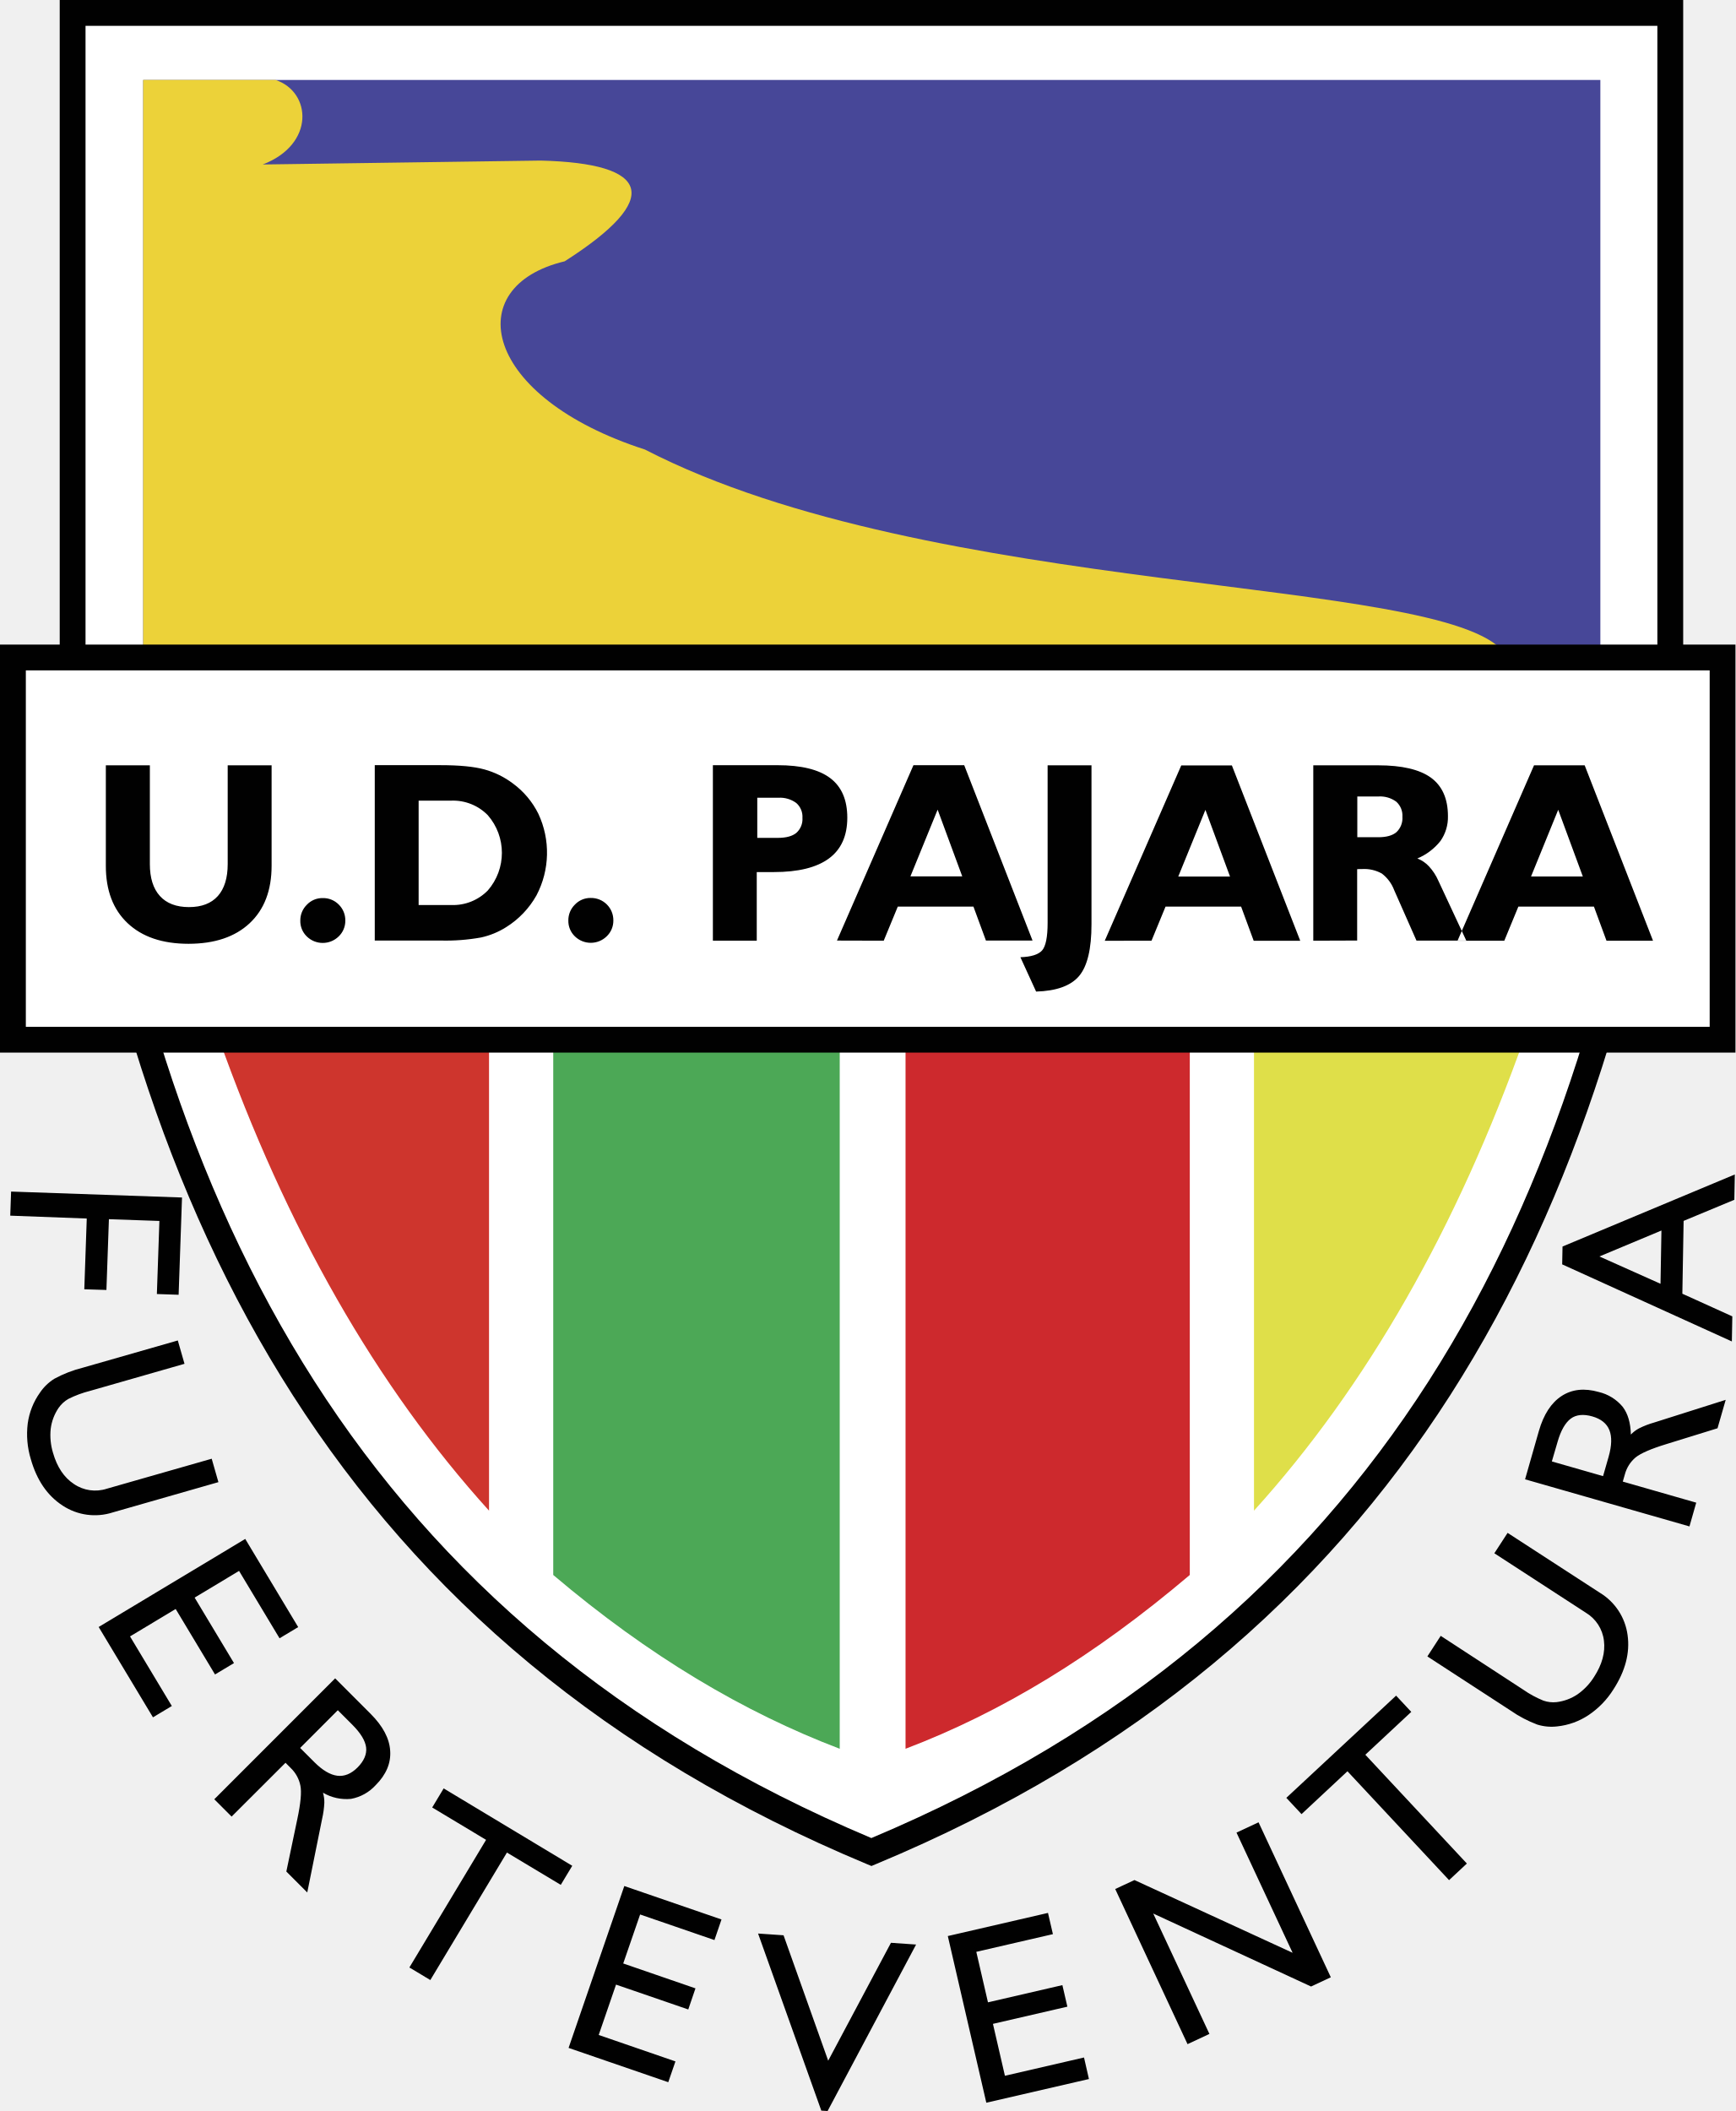
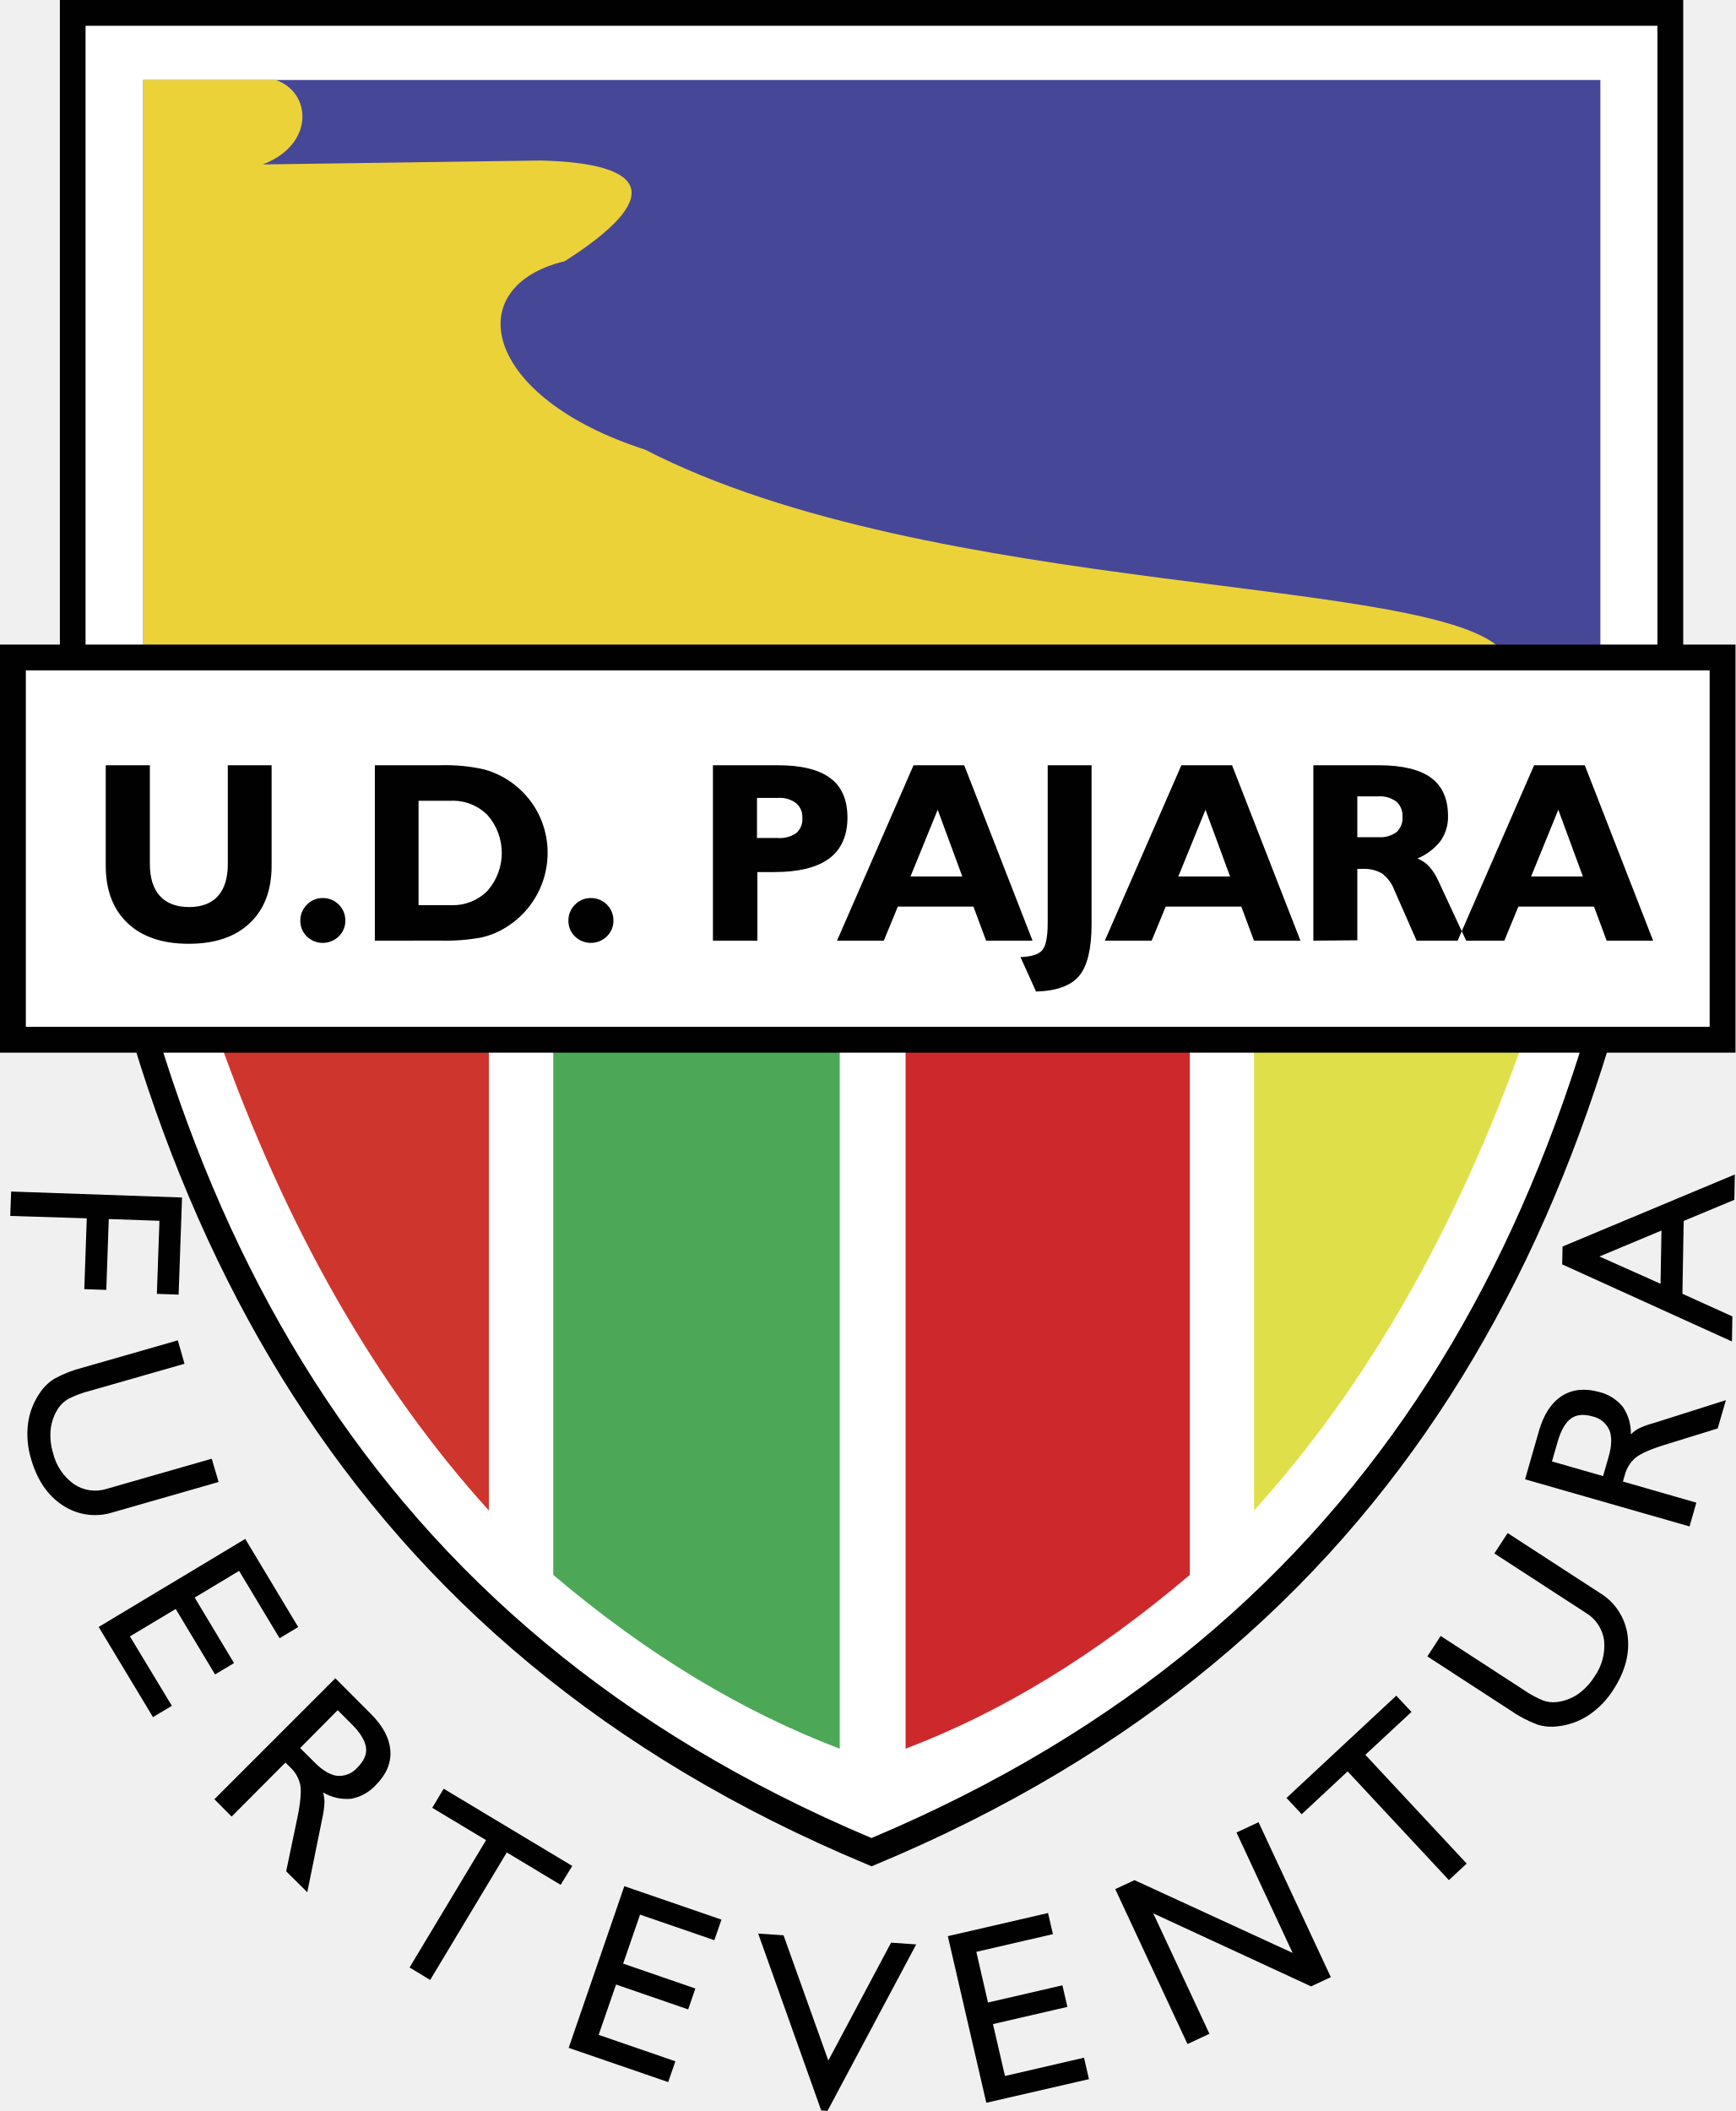
- <svg xmlns="http://www.w3.org/2000/svg" id="Capa_1" data-name="Capa 1" viewBox="0 0 564.08 686.11">
+ <svg xmlns="http://www.w3.org/2000/svg" id="Capa_1" data-name="Capa 1" viewBox="0 0 410.98 499.89">
  <defs>
    <style>.cls-1,.cls-9{fill:#010101;}.cls-2{fill:#fff;}.cls-3{fill:#dfdf49;}.cls-3,.cls-4,.cls-5,.cls-6,.cls-7,.cls-8,.cls-9{fill-rule:evenodd;}.cls-4{fill:#ce352d;}.cls-5{fill:#cd292d;}.cls-6{fill:#4ca856;}.cls-7{fill:#474798;}.cls-8{fill:#ecd239;}</style>
  </defs>
-   <path class="cls-1" d="M39.2,77.89H562.69V301.47l-.05.38c-11,87-34.13,164.68-75.68,229.52s-101.71,117-186.51,152.33l-1.6.67-1.61-.67c-84.78-35.36-144.83-87.34-186.47-152.33C69.22,466.54,46.09,388.83,35.06,301.86l-.05-.39V77.89Z" transform="translate(-15.6 -77.89)" />
-   <path class="cls-2" d="M554.3,86.28H43.4V301.19c10.9,85.62,33.65,162,74.42,225.66,40.47,63.17,98.79,113.8,181,148.44C381.1,640.65,439.43,590,479.91,526.85c40.77-63.62,63.51-140,74.39-225.66V86.28Z" transform="translate(-15.6 -77.89)" />
-   <path class="cls-3" d="M423.19,414.88h88q-33.12,93.36-88,154Z" transform="translate(-15.6 -77.89)" />
-   <path class="cls-4" d="M174.55,414.88h-88q33.12,93.36,88,154Z" transform="translate(-15.6 -77.89)" />
-   <path class="cls-5" d="M309.93,414.88h92.39v174.9c-31.16,26.42-61.24,44.64-92.39,56.49Z" transform="translate(-15.6 -77.89)" />
-   <path class="cls-6" d="M288.54,414.88H195.42v174.9c31.16,26.42,62,44.64,93.12,56.49Z" transform="translate(-15.6 -77.89)" />
-   <path class="cls-7" d="M62.14,103.88H535.77v186H62.14Z" transform="translate(-15.6 -77.89)" />
-   <path class="cls-8" d="M62.14,103.88H105.2c11.65,3.91,12.86,20.93-4.2,27.47l90.31-1.27c35.66.87,40,12.22,7.83,32.74C164.86,171,172.44,207,225.23,224c93.84,48.4,258.67,40.69,279.22,65.86H62.14Z" transform="translate(-15.6 -77.89)" />
-   <path class="cls-9" d="M19.21,465.17l55.55,1.93-1.1,31.61-7.07-.24.82-23.75L51,474.15l-.81,23L43,496.93l.8-23L18.93,473l.28-7.86Zm54.18,48.38,2.18,7.6L44.9,529.94a34.61,34.61,0,0,0-7.09,2.63,9.84,9.84,0,0,0-3.17,2.92,15.45,15.45,0,0,0-2.56,6.8,19.74,19.74,0,0,0,.74,7.76q2,7,6.8,10.16a12.22,12.22,0,0,0,10.69,1.54L84.41,552l2.18,7.61-34.34,9.84a19,19,0,0,1-16.31-2.23C31,564,27.57,559,25.61,552.12a28,28,0,0,1-1-11.56,22.5,22.5,0,0,1,4-10.07,15.48,15.48,0,0,1,4.69-4.5,39.18,39.18,0,0,1,9.15-3.56l31-8.88ZM47.67,606.69l47.64-28.62,17.21,28.65-6.06,3.64L93.3,588.46l-14.44,8.68,12.79,21.28-6.16,3.7L72.7,600.84l-14.84,8.91,13.59,22.62-6.13,3.68L47.67,606.69Zm37.57,56,39.3-39.31,11.51,11.52q6,6,6.37,12c.29,4-1.29,7.77-4.71,11.19a14.31,14.31,0,0,1-8,4.46,15.07,15.07,0,0,1-9.13-2,10.82,10.82,0,0,1,.44,3.27,29.7,29.7,0,0,1-.72,5.21l-4.83,23.94-6.8-6.8,3.57-17.05c1.09-5.13,1.43-8.76,1-10.86a10.81,10.81,0,0,0-3.16-5.75l-1.68-1.69L90.88,668.31l-5.64-5.64ZM113.16,646l4.66,4.66c2.62,2.61,5.09,4.07,7.39,4.37s4.53-.61,6.6-2.68,3.06-4.31,2.79-6.51-1.78-4.69-4.53-7.43l-4.67-4.67L113.16,646Zm35.53,71.31,24.9-41.44-17.51-10.52,3.73-6.2L201.6,684.3l-3.73,6.2L180.37,680l-24.9,41.44-6.78-4.07Zm51.74,26.12,18.09-52.55,31.59,10.87-2.29,6.69-24.16-8.31-5.49,15.92,23.48,8.09L239.31,731l-23.48-8.08-5.63,16.37,24.94,8.59-2.33,6.76-32.38-11.14Zm82.11,20.41L262,706.32l8.28.57,14.51,40.76,20.4-38.32,8.17.57L284.6,764l-2.06-.12Zm53.64-2.55-12.51-54.15,32.56-7.52,1.6,6.9-24.9,5.75,3.79,16.41,24.19-5.59,1.62,7-24.19,5.59,3.89,16.87,25.71-5.94,1.6,7-33.36,7.7Zm65.39-19.06-23.49-50.38,6.26-2.91,51.4,23.64L417.5,673.51l7.17-3.34,23.49,50.37-6.42,3-51.3-23.72,18.26,39.13-7.13,3.33Zm85-53.29-33-35.36-14.93,13.93-4.94-5.29L469.38,629l4.93,5.28-14.93,13.93,33,35.36L486.56,689Zm-7-72.73,4.31-6.64L510.61,627a33.64,33.64,0,0,0,6.64,3.62,9.78,9.78,0,0,0,4.28.49,15.49,15.49,0,0,0,6.81-2.53,19.65,19.65,0,0,0,5.38-5.66q3.93-6.06,3.21-11.79a12.27,12.27,0,0,0-5.86-9.07l-29.76-19.33,4.31-6.63,30,19.47a19,19,0,0,1,9,13.76Q545.83,618,540,627a27.77,27.77,0,0,1-8.08,8.33A22.59,22.59,0,0,1,521.74,639a15.57,15.57,0,0,1-6.47-.59,39.39,39.39,0,0,1-8.69-4.57l-27-17.56ZM564.73,574,511.3,558.69,515.78,543q2.33-8.09,7.4-11.39c3.38-2.2,7.42-2.63,12.07-1.3a14.39,14.39,0,0,1,7.79,4.83c1.68,2.22,2.56,5.23,2.64,9a10.89,10.89,0,0,1,2.64-2,28,28,0,0,1,4.91-1.9l23.28-7.38-2.66,9.24-16.64,5.15c-5,1.53-8.36,3-10,4.34a10.84,10.84,0,0,0-3.49,5.55l-.66,2.29,23.87,6.85L564.73,574Zm-28.08-16.35,1.82-6.35c1-3.55,1.09-6.42.24-8.58s-2.72-3.66-5.55-4.47-5.25-.6-7,.71-3.24,3.83-4.3,7.57L520,552.88l16.66,4.78Zm18.67-62.51.3-17.31-20.16,8.43,19.86,8.88Zm23.19,18.74-55.15-25.05.11-5.8,56-23.42-.15,8.23-16.49,6.86-.41,23.67,16.24,7.36-.15,8.15Z" transform="translate(-15.6 -77.89)" />
-   <path class="cls-1" d="M19.79,287.39H579.68V420H15.6V287.39Z" transform="translate(-15.6 -77.89)" />
-   <path class="cls-2" d="M571.29,295.78H24V411.63h547.3V295.78Z" transform="translate(-15.6 -77.89)" />
-   <path class="cls-9" d="M103.88,326.62v32.64q0,12-7.12,18.68t-19.86,6.7q-12.72,0-19.82-6.7T50,359.26V326.62H64.31V358.7q0,6.8,3.25,10.39c2.17,2.41,5.34,3.62,9.46,3.62s7.23-1.2,9.37-3.58,3.22-5.88,3.22-10.43V326.62Zm9.33,50.49a7.11,7.11,0,0,1,2.12-5.16,6.92,6.92,0,0,1,5.17-2.17,7.07,7.07,0,0,1,5.21,2.11,7.14,7.14,0,0,1,2.13,5.23,7,7,0,0,1-2.16,5.13,7.41,7.41,0,0,1-10.36,0,6.91,6.91,0,0,1-2.11-5.15Zm38.46-39v33.93h10.64a15.79,15.79,0,0,0,11.84-4.73,18.63,18.63,0,0,0,0-24.47,15.79,15.79,0,0,0-11.84-4.73Zm-14.26,45.47v-57h21.38q9.18,0,14.23,1.38a27.42,27.42,0,0,1,9.29,4.57,27.14,27.14,0,0,1,8.27,9.84,29.81,29.81,0,0,1-.6,26.52,28.77,28.77,0,0,1-9.91,10.37,25.38,25.38,0,0,1-8.1,3.32,64.36,64.36,0,0,1-13.18,1Zm62.92-6.51a7.11,7.11,0,0,1,2.12-5.16,6.92,6.92,0,0,1,5.17-2.17,7.22,7.22,0,0,1,7.34,7.34,7,7,0,0,1-2.16,5.13,7.41,7.41,0,0,1-10.36,0,6.93,6.93,0,0,1-2.11-5.15Zm68.09-26.86c2.69,0,4.69-.54,6-1.6a6,6,0,0,0,2-4.91,5.91,5.91,0,0,0-2-4.82,8.91,8.91,0,0,0-5.83-1.71h-6.85v13.05h6.77Zm-21.11,33.38v-57h21q11.57,0,17.13,4.19T291,343.65q0,8.88-6,13.28t-17.89,4.4h-5.54v22.29H247.31Zm64.22-20.87h16.83l-8-21.68-8.84,21.68Zm-23.89,20.87,24.86-57H329l22.21,57H336.06L332,372.55H307.41l-4.57,11.08ZM347.26,389c3.5-.11,5.86-.86,7.05-2.2s1.8-4.35,1.8-9V326.62h14.26v51.67q0,12-4,16.78c-2.69,3.21-7.38,4.91-14,5.1L347.26,389Zm51.31-26.21H415.4l-8-21.68Zm-23.89,20.87,24.87-57H416l22.22,57H423.09L419,372.55H394.44l-4.56,11.08ZM463.61,350c2.62,0,4.6-.55,5.88-1.64a6.26,6.26,0,0,0,1.94-5,6.07,6.07,0,0,0-2-4.91,8.86,8.86,0,0,0-5.81-1.69h-6.85V350Zm-21.15,33.63v-57h21.06q11.6,0,17.16,4c3.69,2.68,5.55,6.87,5.55,12.51a13.45,13.45,0,0,1-2.44,8.09,18.81,18.81,0,0,1-7.51,5.68,10,10,0,0,1,3.81,2.59,16.88,16.88,0,0,1,3,4.59l9.1,19.51H476l-7.25-16.41a12.14,12.14,0,0,0-4-5.38,11.71,11.71,0,0,0-6.36-1.47l-.86,0c-.34,0-.62.05-.81.05v23.19Zm70.78-20.87h16.83l-8-21.68Zm-23.89,20.87,24.86-57h16.46l22.21,57H537.76l-4.08-11.08H509.12l-4.57,11.08Z" transform="translate(-15.6 -77.89)" />
+   <path class="cls-1" d="M61.43.06H442.84V163l0,.28c-8,63.37-24.87,120-55.14,167.23s-74.1,85.22-135.88,111l-1.17.49-1.18-.49c-61.76-25.76-105.52-63.63-135.86-111S66.45,226.6,58.41,163.23l0-.28V.06Z" transform="translate(-44.23 -0.06)" />
+   <path class="cls-2" d="M436.73,6.17H64.49V162.75C72.43,225.13,89,280.81,118.71,327.16c29.49,46,72,82.92,131.9,108.15C310.53,410.08,353,373.18,382.52,327.16c29.71-46.35,46.28-102,54.21-164.41V6.17Z" transform="translate(-44.23 -0.06)" />
+   <path class="cls-3" d="M341.2,245.58h64.13q-24.12,68-64.13,112.17Z" transform="translate(-44.23 -0.06)" />
+   <path class="cls-4" d="M160,245.58H95.91Q120,313.61,160,357.75Z" transform="translate(-44.23 -0.06)" />
+   <path class="cls-5" d="M258.68,245.58H326V373c-22.71,19.25-44.63,32.52-67.32,41.16Z" transform="translate(-44.23 -0.06)" />
+   <path class="cls-6" d="M243.09,245.58H175.25V373c22.7,19.25,45.15,32.52,67.84,41.16Z" transform="translate(-44.23 -0.06)" />
+   <path class="cls-7" d="M78.15,19H423.22V154.5H78.15Z" transform="translate(-44.23 -0.06)" />
+   <path class="cls-8" d="M78.15,19h31.37c8.48,2.85,9.36,15.25-3.06,20l65.8-.93c26,.64,29.15,8.9,5.7,23.85-25,6-19.45,32.22,19,44.6,68.37,35.26,188.46,29.64,203.44,48H78.15Z" transform="translate(-44.23 -0.06)" />
+   <path class="cls-9" d="M46.87,282.22l40.47,1.41-.81,23-5.15-.18.61-17.3-12-.42-.59,16.78-5.21-.18.59-16.77L46.66,288l.21-5.73Zm39.47,35.25L87.93,323l-22.35,6.4a24.39,24.39,0,0,0-5.16,1.92,7.24,7.24,0,0,0-2.32,2.12,11.35,11.35,0,0,0-1.86,5,14.41,14.41,0,0,0,.54,5.66,12.69,12.69,0,0,0,4.95,7.4,9,9,0,0,0,7.79,1.12l24.85-7.13L96,351l-25,7.17a13.84,13.84,0,0,1-11.88-1.62q-5.37-3.49-7.53-11a20.22,20.22,0,0,1-.72-8.43,16.48,16.48,0,0,1,2.88-7.34,11.23,11.23,0,0,1,3.42-3.27,28.81,28.81,0,0,1,6.67-2.6l22.56-6.47ZM67.6,385.33l34.71-20.85,12.54,20.87L110.44,388l-9.59-15.95-10.52,6.32,9.32,15.51-4.49,2.69-9.32-15.5L75,387.56,84.93,404l-4.47,2.68L67.6,385.33ZM95,426.12l28.64-28.64,8.38,8.39c2.9,2.89,4.44,5.81,4.65,8.74s-.95,5.66-3.44,8.15a10.42,10.42,0,0,1-5.83,3.25,11,11,0,0,1-6.65-1.49,8.35,8.35,0,0,1,.32,2.38,21.27,21.27,0,0,1-.53,3.8L117,448.14,112,443.19l2.6-12.43c.79-3.73,1-6.38.76-7.91a7.81,7.81,0,0,0-2.3-4.19l-1.23-1.22L99.08,430.23,95,426.12ZM115.31,414l3.4,3.39c1.91,1.91,3.71,3,5.39,3.19a5.67,5.67,0,0,0,4.8-2c1.55-1.55,2.24-3.14,2-4.73s-1.3-3.42-3.3-5.42l-3.4-3.4L115.31,414ZM141.2,466l18.14-30.19-12.75-7.66,2.71-4.52,30.45,18.29L177,446.39l-12.76-7.66-18.14,30.19-4.94-3Zm37.7,19,13.18-38.29,23,7.92-1.68,4.87-17.6-6.05-4,11.6,17.1,5.89-1.7,4.95L190.12,470,186,481.92l18.17,6.26-1.7,4.92L178.9,485Zm59.82,14.86-14.94-41.93,6,.41L240.39,488l14.86-27.91,5.95.41-21,39.41-1.51-.09ZM277.8,498l-9.11-39.45,23.73-5.48,1.16,5-18.14,4.19,2.76,12,17.63-4.07,1.17,5.11-17.62,4.07,2.84,12.29,18.72-4.33,1.17,5.08L277.8,498Zm47.65-13.89-17.11-36.7,4.55-2.13,37.45,17.23L337.05,434l5.22-2.44,17.12,36.7-4.67,2.18-37.38-17.29,13.3,28.52-5.19,2.42Zm61.92-38.82-24-25.76-10.88,10.14-3.6-3.85,26-24.22,3.6,3.85L367.56,415.6l24,25.76-4.22,3.93Zm-5.11-53,3.14-4.83,19.5,12.67a24.7,24.7,0,0,0,4.83,2.64,7.17,7.17,0,0,0,3.12.35,11.24,11.24,0,0,0,5-1.84,14.24,14.24,0,0,0,3.92-4.12,12.72,12.72,0,0,0,2.34-8.59A9,9,0,0,0,419.8,382l-21.68-14.08,3.14-4.83,21.83,14.18a13.86,13.86,0,0,1,6.57,10q.88,6.35-3.35,12.89a20.22,20.22,0,0,1-5.88,6.07,16.5,16.5,0,0,1-7.42,2.64,11.24,11.24,0,0,1-4.72-.43,28.92,28.92,0,0,1-6.33-3.33l-19.7-12.8Zm62.06-30.77-38.93-11.16,3.27-11.4q1.69-5.9,5.39-8.3c2.46-1.6,5.41-1.92,8.8-1a10.48,10.48,0,0,1,5.67,3.52,11.07,11.07,0,0,1,1.92,6.55,8.17,8.17,0,0,1,1.93-1.44A21.41,21.41,0,0,1,436,337l16.95-5.38L451,338.32l-12.12,3.75c-3.66,1.11-6.09,2.18-7.3,3.16a7.88,7.88,0,0,0-2.54,4l-.48,1.66,17.39,5-1.6,5.59Zm-20.46-11.91,1.33-4.63c.74-2.58.79-4.68.17-6.25a5.68,5.68,0,0,0-4-3.26q-3.18-.9-5.14.52c-1.3,1-2.35,2.79-3.13,5.51l-1.33,4.63,12.13,3.48Zm13.61-45.55.22-12.61L423,297.6l14.47,6.46Zm16.9,13.66-40.19-18.25.08-4.23,40.8-17.06-.11,6-12,5-.3,17.25,11.83,5.36-.1,5.94Z" transform="translate(-44.23 -0.06)" />
+   <path class="cls-1" d="M47.29,152.7H455.22v96.63h-411V152.7Z" transform="translate(-44.23 -0.06)" />
+   <path class="cls-2" d="M449.1,158.81H50.35v84.4H449.1v-84.4Z" transform="translate(-44.23 -0.06)" />
+   <path class="cls-9" d="M108.55,181.27v23.79q0,8.72-5.18,13.61T88.9,223.55q-9.27,0-14.44-4.88t-5.19-13.61V181.27H79.72v23.38c0,3.3.8,5.83,2.37,7.57S86,214.85,89,214.85s5.27-.86,6.84-2.6,2.34-4.29,2.34-7.6V181.27Zm6.8,36.79a5.18,5.18,0,0,1,1.55-3.76,5.07,5.07,0,0,1,3.76-1.58,5.28,5.28,0,0,1,5.35,5.35,5.08,5.08,0,0,1-1.57,3.74,5.42,5.42,0,0,1-7.55,0,5.12,5.12,0,0,1-1.54-3.76Zm28-28.38V214.4h7.74a11.48,11.48,0,0,0,8.63-3.45,13.57,13.57,0,0,0,0-17.83,11.51,11.51,0,0,0-8.63-3.44ZM133,222.81V181.27h15.57a41.35,41.35,0,0,1,10.37,1,20.56,20.56,0,0,1,12.8,10.5,20.72,20.72,0,0,1-7.67,26.88,18.57,18.57,0,0,1-5.9,2.42,47.39,47.39,0,0,1-9.6.73Zm45.84-4.75a5.17,5.17,0,0,1,1.54-3.76,5.11,5.11,0,0,1,3.77-1.58,5.28,5.28,0,0,1,5.35,5.35,5.06,5.06,0,0,1-1.58,3.74,5.41,5.41,0,0,1-7.54,0,5.06,5.06,0,0,1-1.54-3.76Zm49.61-19.56a6.84,6.84,0,0,0,4.36-1.17,4.37,4.37,0,0,0,1.43-3.58,4.29,4.29,0,0,0-1.49-3.51,6.45,6.45,0,0,0-4.25-1.24h-5v9.5Zm-15.39,24.31V181.27h15.32q8.43,0,12.48,3.06c2.71,2,4.06,5.17,4.06,9.35s-1.44,7.55-4.33,9.68-7.24,3.21-13,3.21h-4v16.24Zm46.79-15.2h12.27l-5.83-15.8-6.44,15.8Zm-17.4,15.2,18.12-41.54h12l16.18,41.54h-11l-3-8.07h-17.9l-3.32,8.07Zm43.44,3.89c2.55-.08,4.27-.62,5.14-1.6s1.31-3.17,1.31-6.53v-37.3h10.39v37.65c0,5.81-1,9.9-2.94,12.23s-5.38,3.58-10.21,3.71l-3.69-8.16Zm37.38-19.09h12.26l-5.82-15.8Zm-17.4,15.2L324,181.27h12l16.19,41.54h-11l-3-8.07h-17.9l-3.33,8.07Zm64.79-24.5a6.52,6.52,0,0,0,4.29-1.2,4.54,4.54,0,0,0,1.41-3.66,4.4,4.4,0,0,0-1.47-3.58,6.46,6.46,0,0,0-4.23-1.23h-5v9.67Zm-15.41,24.5V181.27h15.34q8.46,0,12.5,2.94c2.7,2,4.05,5,4.05,9.12a9.79,9.79,0,0,1-1.78,5.89,13.58,13.58,0,0,1-5.47,4.14,7.26,7.26,0,0,1,2.78,1.89,12.25,12.25,0,0,1,2.15,3.34l6.62,14.22H379.7l-5.28-12a8.85,8.85,0,0,0-2.91-3.92,8.46,8.46,0,0,0-4.63-1.07l-.62,0-.6,0v16.9Zm51.57-15.2h12.26l-5.82-15.8Zm-17.4,15.2,18.11-41.54h12l16.18,41.54h-11l-3-8.07H403.8l-3.32,8.07Z" transform="translate(-44.23 -0.06)" />
</svg>
